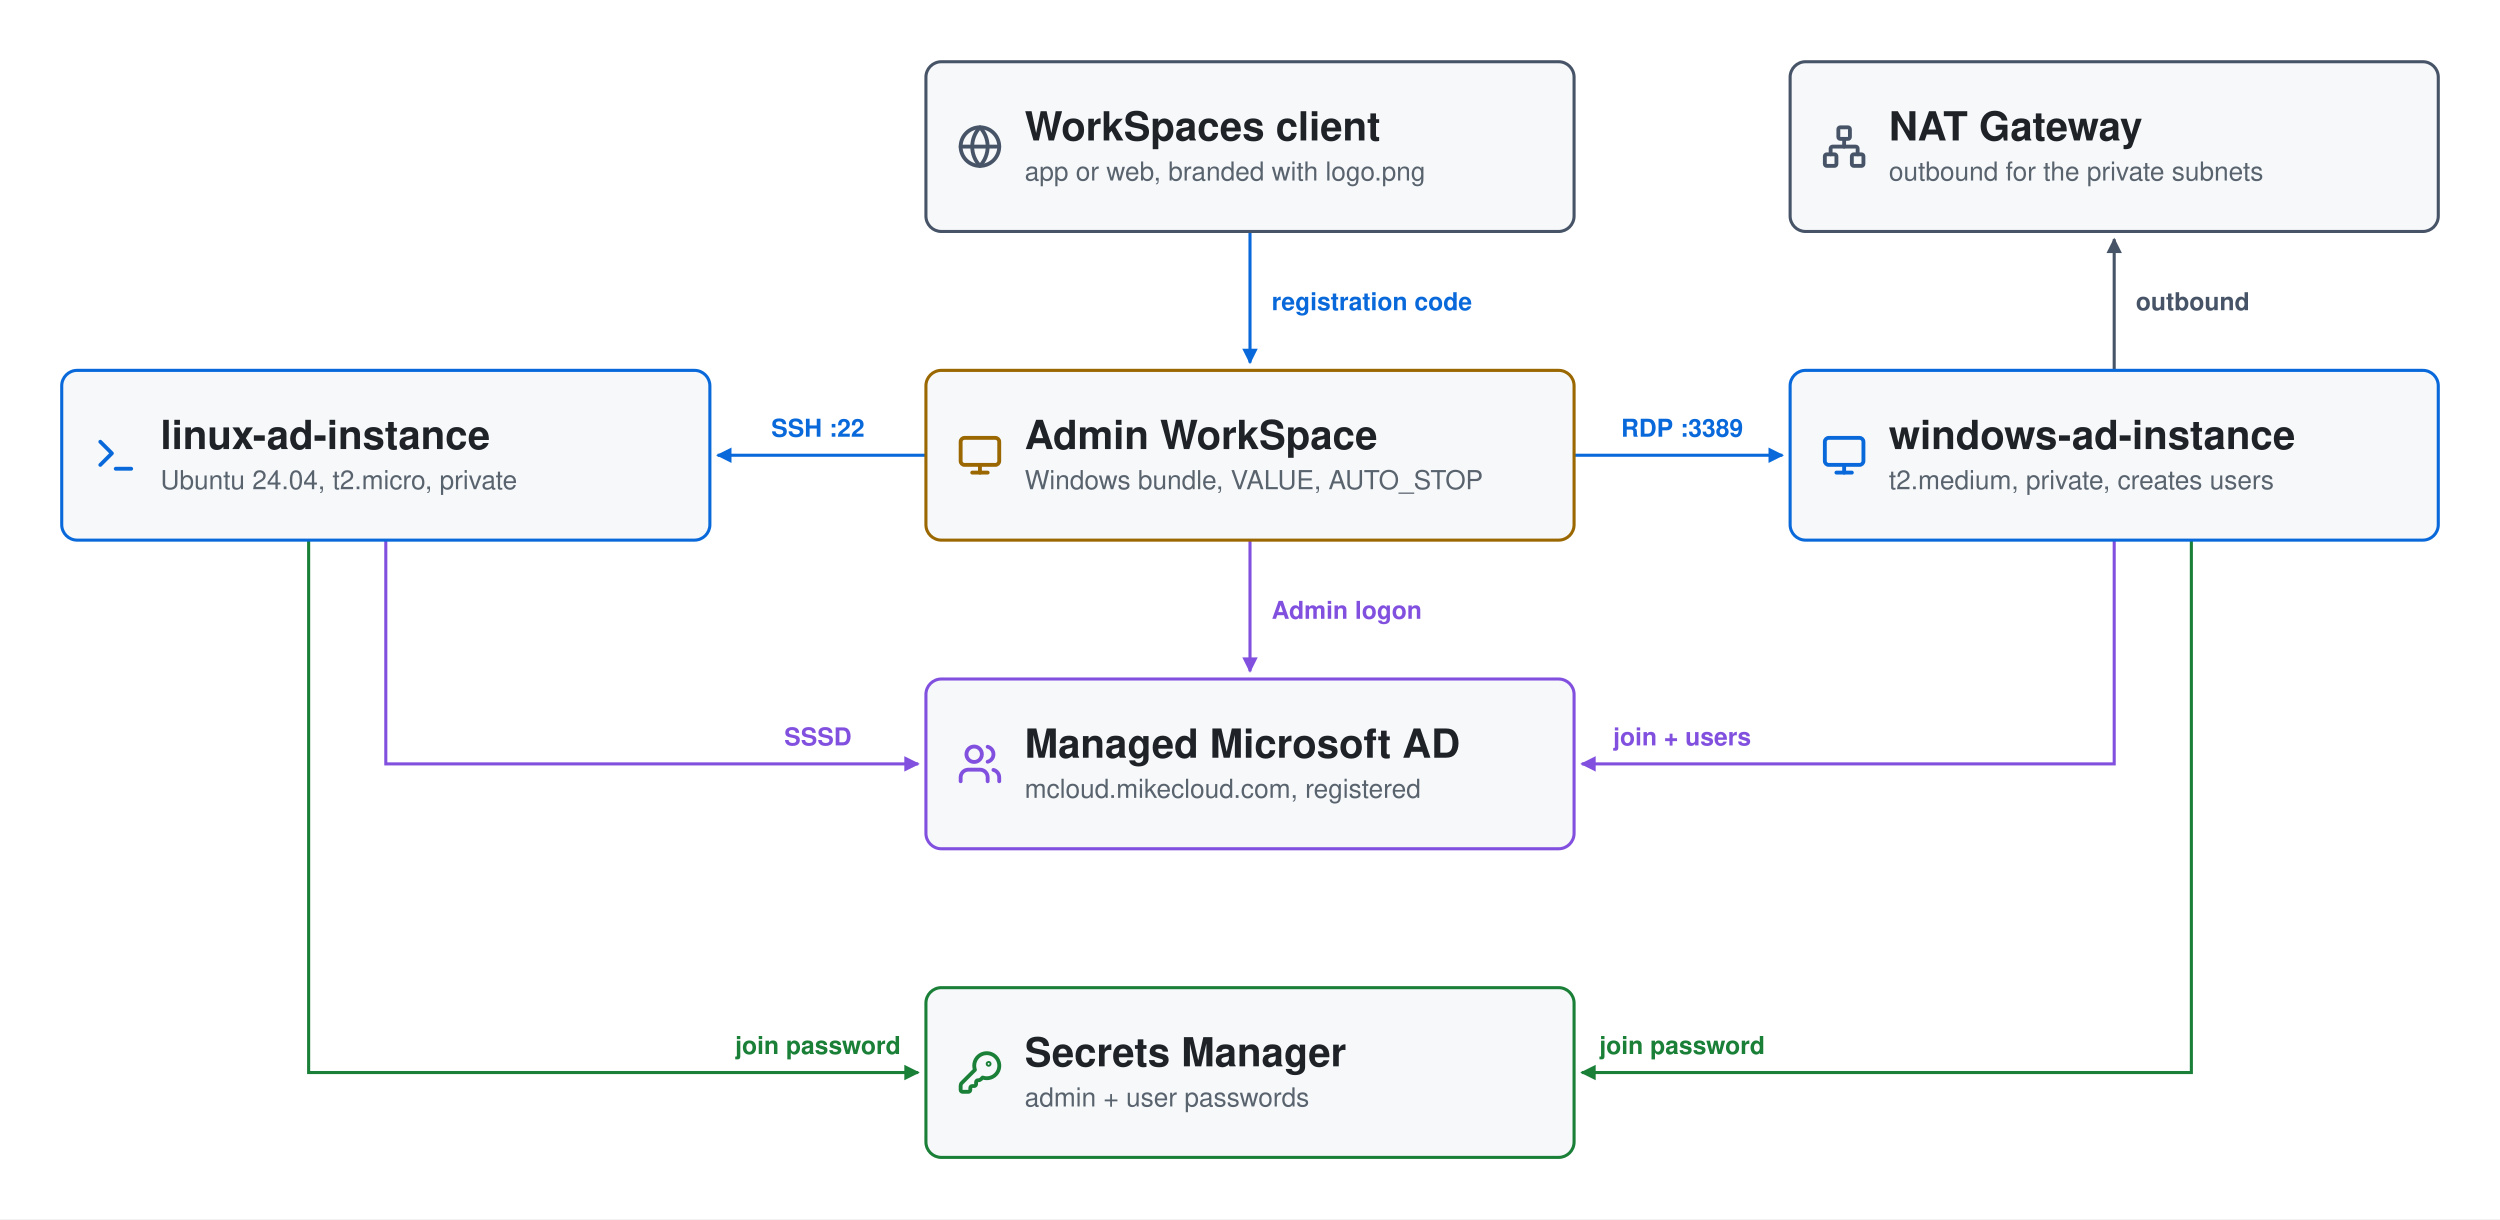
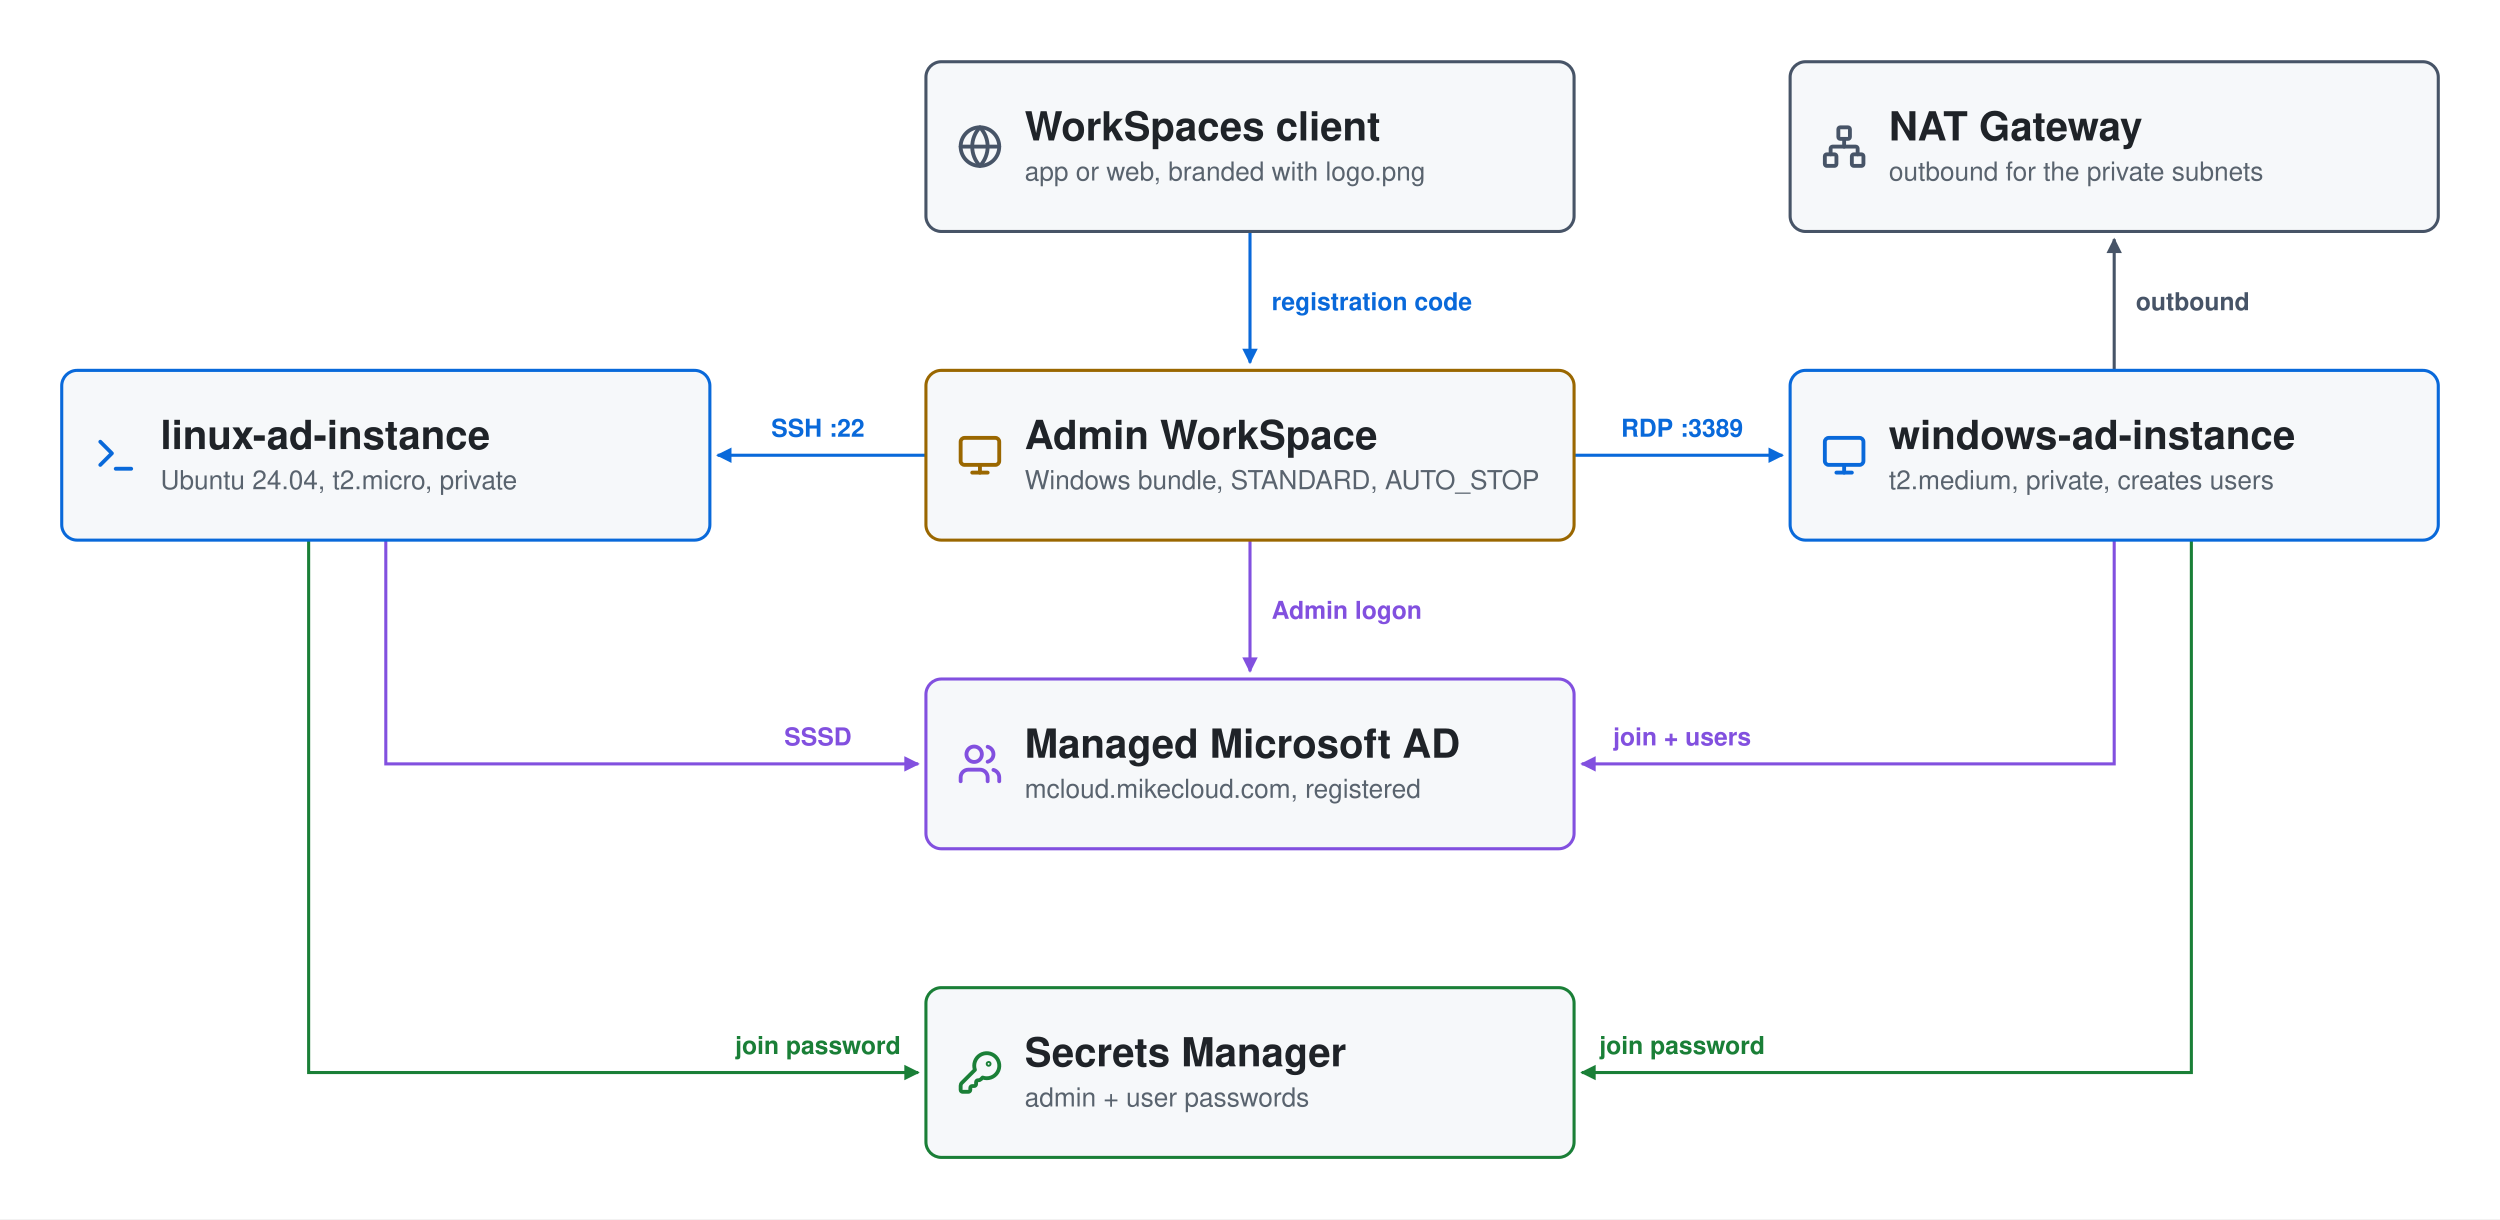
<svg xmlns="http://www.w3.org/2000/svg" width="1620" height="790" viewBox="0 0 1620 790" role="img" aria-label="A WorkSpaces client signs in with the directory's registration code to the Admin WorkSpace, a Windows desktop in us-east-1 registered with AWS Managed Microsoft AD for mcloud.mikecloud.com. The WorkSpace acts as a jump box: from it, the Admin user SSHes to linux-ad-instance and RDPs to windows-ad-instance, both in private subnets with no public IPs. Each instance reads the AD admin password from Secrets Manager at boot and joins the domain, the Linux one with realm and SSSD; the Windows one also creates the lab's groups and users. A NAT gateway gives the private subnets outbound access.">
  <defs>
    <marker id="a_e_cli" viewBox="0 0 10 10" refX="9" refY="5" markerWidth="5" markerHeight="5" orient="auto-start-reverse">
      <path d="M0,0 L10,5 L0,10 z" fill="#0969da" />
    </marker>
    <marker id="a_e_ssh" viewBox="0 0 10 10" refX="9" refY="5" markerWidth="5" markerHeight="5" orient="auto-start-reverse">
      <path d="M0,0 L10,5 L0,10 z" fill="#0969da" />
    </marker>
    <marker id="a_e_rdp" viewBox="0 0 10 10" refX="9" refY="5" markerWidth="5" markerHeight="5" orient="auto-start-reverse">
      <path d="M0,0 L10,5 L0,10 z" fill="#0969da" />
    </marker>
    <marker id="a_e_logon" viewBox="0 0 10 10" refX="9" refY="5" markerWidth="5" markerHeight="5" orient="auto-start-reverse">
      <path d="M0,0 L10,5 L0,10 z" fill="#8250df" />
    </marker>
    <marker id="a_e_ljoin" viewBox="0 0 10 10" refX="9" refY="5" markerWidth="5" markerHeight="5" orient="auto-start-reverse">
      <path d="M0,0 L10,5 L0,10 z" fill="#8250df" />
    </marker>
    <marker id="a_e_wjoin" viewBox="0 0 10 10" refX="9" refY="5" markerWidth="5" markerHeight="5" orient="auto-start-reverse">
      <path d="M0,0 L10,5 L0,10 z" fill="#8250df" />
    </marker>
    <marker id="a_e_lsec" viewBox="0 0 10 10" refX="9" refY="5" markerWidth="5" markerHeight="5" orient="auto-start-reverse">
      <path d="M0,0 L10,5 L0,10 z" fill="#1a7f37" />
    </marker>
    <marker id="a_e_wsec" viewBox="0 0 10 10" refX="9" refY="5" markerWidth="5" markerHeight="5" orient="auto-start-reverse">
      <path d="M0,0 L10,5 L0,10 z" fill="#1a7f37" />
    </marker>
    <marker id="a_e_nat" viewBox="0 0 10 10" refX="9" refY="5" markerWidth="5" markerHeight="5" orient="auto-start-reverse">
      <path d="M0,0 L10,5 L0,10 z" fill="#475467" />
    </marker>
  </defs>
  <rect width="1620" height="790" fill="#ffffff" />
  <path d="M810.0,150 V235" fill="none" stroke="#0969da" stroke-width="2" marker-end="url(#a_e_cli)" />
  <text x="824.0" y="201.0" text-anchor="start" font-family="-apple-system, BlinkMacSystemFont, Segoe UI, Helvetica, Arial, sans-serif" font-size="16" font-weight="600" fill="#0969da" stroke="#ffffff" stroke-width="6" paint-order="stroke">registration code</text>
  <path d="M600,295.0 H465" fill="none" stroke="#0969da" stroke-width="2" marker-end="url(#a_e_ssh)" />
  <text x="530.0" y="283.0" text-anchor="middle" font-family="-apple-system, BlinkMacSystemFont, Segoe UI, Helvetica, Arial, sans-serif" font-size="16" font-weight="600" fill="#0969da" stroke="#ffffff" stroke-width="6" paint-order="stroke">SSH :22</text>
  <path d="M1020,295.0 H1155" fill="none" stroke="#0969da" stroke-width="2" marker-end="url(#a_e_rdp)" />
  <text x="1090.0" y="283.0" text-anchor="middle" font-family="-apple-system, BlinkMacSystemFont, Segoe UI, Helvetica, Arial, sans-serif" font-size="16" font-weight="600" fill="#0969da" stroke="#ffffff" stroke-width="6" paint-order="stroke">RDP :3389</text>
  <path d="M810.0,350 V435" fill="none" stroke="#8250df" stroke-width="2" marker-end="url(#a_e_logon)" />
  <text x="824.0" y="401.0" text-anchor="start" font-family="-apple-system, BlinkMacSystemFont, Segoe UI, Helvetica, Arial, sans-serif" font-size="16" font-weight="600" fill="#8250df" stroke="#ffffff" stroke-width="6" paint-order="stroke">Admin logon</text>
  <path d="M250.0,350 V495.0 H595" fill="none" stroke="#8250df" stroke-width="2" marker-end="url(#a_e_ljoin)" />
  <text x="530.0" y="483.0" text-anchor="middle" font-family="-apple-system, BlinkMacSystemFont, Segoe UI, Helvetica, Arial, sans-serif" font-size="16" font-weight="600" fill="#8250df" stroke="#ffffff" stroke-width="6" paint-order="stroke">SSSD</text>
  <path d="M1370.0,350 V495.0 H1025" fill="none" stroke="#8250df" stroke-width="2" marker-end="url(#a_e_wjoin)" />
  <text x="1090.0" y="483.0" text-anchor="middle" font-family="-apple-system, BlinkMacSystemFont, Segoe UI, Helvetica, Arial, sans-serif" font-size="16" font-weight="600" fill="#8250df" stroke="#ffffff" stroke-width="6" paint-order="stroke">join + users</text>
  <path d="M200.0,350 V695.0 H595" fill="none" stroke="#1a7f37" stroke-width="2" marker-end="url(#a_e_lsec)" />
  <text x="530.0" y="683.0" text-anchor="middle" font-family="-apple-system, BlinkMacSystemFont, Segoe UI, Helvetica, Arial, sans-serif" font-size="16" font-weight="600" fill="#1a7f37" stroke="#ffffff" stroke-width="6" paint-order="stroke">join password</text>
  <path d="M1420.0,350 V695.0 H1025" fill="none" stroke="#1a7f37" stroke-width="2" marker-end="url(#a_e_wsec)" />
  <text x="1090.0" y="683.0" text-anchor="middle" font-family="-apple-system, BlinkMacSystemFont, Segoe UI, Helvetica, Arial, sans-serif" font-size="16" font-weight="600" fill="#1a7f37" stroke="#ffffff" stroke-width="6" paint-order="stroke">join password</text>
  <path d="M1370.0,240 V155" fill="none" stroke="#475467" stroke-width="2" marker-end="url(#a_e_nat)" />
  <text x="1384.0" y="201.0" text-anchor="start" font-family="-apple-system, BlinkMacSystemFont, Segoe UI, Helvetica, Arial, sans-serif" font-size="16" font-weight="600" fill="#475467" stroke="#ffffff" stroke-width="6" paint-order="stroke">outbound</text>
  <rect x="600" y="40" width="420" height="110" rx="10" ry="10" fill="#f6f8fa" stroke="#475467" stroke-width="2" />
  <g transform="translate(620,80.0) scale(1.25)" fill="none" stroke="#475467" stroke-width="2" stroke-linecap="round" stroke-linejoin="round">
    <circle cx="12" cy="12" r="10" />
    <path d="M12 2a14.5 14.5 0 0 0 0 20 14.5 14.5 0 0 0 0-20" />
    <path d="M2 12h20" />
  </g>
  <text x="664.0" y="91.0" font-family="-apple-system, BlinkMacSystemFont, Segoe UI, Helvetica, Arial, sans-serif" font-size="26" font-weight="600" fill="#1f2328">WorkSpaces client</text>
  <text x="664.0" y="117.0" font-family="-apple-system, BlinkMacSystemFont, Segoe UI, Helvetica, Arial, sans-serif" font-size="17" fill="#59636e">app or web, branded with logo.png</text>
  <rect x="1160" y="40" width="420" height="110" rx="10" ry="10" fill="#f6f8fa" stroke="#475467" stroke-width="2" />
  <g transform="translate(1180,80.0) scale(1.25)" fill="none" stroke="#475467" stroke-width="2" stroke-linecap="round" stroke-linejoin="round">
    <rect x="16" y="16" width="6" height="6" rx="1" />
    <rect x="2" y="16" width="6" height="6" rx="1" />
    <rect x="9" y="2" width="6" height="6" rx="1" />
    <path d="M5 16v-3a1 1 0 0 1 1-1h12a1 1 0 0 1 1 1v3" />
    <path d="M12 12V8" />
  </g>
  <text x="1224.0" y="91.0" font-family="-apple-system, BlinkMacSystemFont, Segoe UI, Helvetica, Arial, sans-serif" font-size="26" font-weight="600" fill="#1f2328">NAT Gateway</text>
  <text x="1224.0" y="117.0" font-family="-apple-system, BlinkMacSystemFont, Segoe UI, Helvetica, Arial, sans-serif" font-size="17" fill="#59636e">outbound for the private subnets</text>
  <rect x="40" y="240" width="420" height="110" rx="10" ry="10" fill="#f6f8fa" stroke="#0969da" stroke-width="2" />
  <g transform="translate(60,280.0) scale(1.25)" fill="none" stroke="#0969da" stroke-width="2" stroke-linecap="round" stroke-linejoin="round">
    <polyline points="4 17 10 11 4 5" />
    <line x1="12" x2="20" y1="19" y2="19" />
  </g>
  <text x="104.0" y="291.0" font-family="-apple-system, BlinkMacSystemFont, Segoe UI, Helvetica, Arial, sans-serif" font-size="26" font-weight="600" fill="#1f2328">linux-ad-instance</text>
  <text x="104.0" y="317.0" font-family="-apple-system, BlinkMacSystemFont, Segoe UI, Helvetica, Arial, sans-serif" font-size="17" fill="#59636e">Ubuntu 24.04, t2.micro, private</text>
  <rect x="600" y="240" width="420" height="110" rx="10" ry="10" fill="#f6f8fa" stroke="#9a6700" stroke-width="2" />
  <g transform="translate(620,280.0) scale(1.25)" fill="none" stroke="#9a6700" stroke-width="2" stroke-linecap="round" stroke-linejoin="round">
    <rect width="20" height="14" x="2" y="3" rx="2" />
    <line x1="8" x2="16" y1="21" y2="21" />
    <line x1="12" x2="12" y1="17" y2="21" />
  </g>
  <text x="664.0" y="291.0" font-family="-apple-system, BlinkMacSystemFont, Segoe UI, Helvetica, Arial, sans-serif" font-size="26" font-weight="600" fill="#1f2328">Admin WorkSpace</text>
-   <text x="664.0" y="317.0" font-family="-apple-system, BlinkMacSystemFont, Segoe UI, Helvetica, Arial, sans-serif" font-size="17" fill="#59636e">Windows bundle, VALUE, AUTO_STOP</text>
+   <text x="664.0" y="317.0" font-family="-apple-system, BlinkMacSystemFont, Segoe UI, Helvetica, Arial, sans-serif" font-size="17" fill="#59636e">Windows bundle, STANDARD, AUTO_STOP</text>
  <rect x="1160" y="240" width="420" height="110" rx="10" ry="10" fill="#f6f8fa" stroke="#0969da" stroke-width="2" />
  <g transform="translate(1180,280.0) scale(1.25)" fill="none" stroke="#0969da" stroke-width="2" stroke-linecap="round" stroke-linejoin="round">
    <rect width="20" height="14" x="2" y="3" rx="2" />
    <line x1="8" x2="16" y1="21" y2="21" />
    <line x1="12" x2="12" y1="17" y2="21" />
  </g>
  <text x="1224.0" y="291.0" font-family="-apple-system, BlinkMacSystemFont, Segoe UI, Helvetica, Arial, sans-serif" font-size="26" font-weight="600" fill="#1f2328">windows-ad-instance</text>
  <text x="1224.0" y="317.0" font-family="-apple-system, BlinkMacSystemFont, Segoe UI, Helvetica, Arial, sans-serif" font-size="17" fill="#59636e">t2.medium, private, creates users</text>
  <rect x="600" y="440" width="420" height="110" rx="10" ry="10" fill="#f6f8fa" stroke="#8250df" stroke-width="2" />
  <g transform="translate(620,480.0) scale(1.25)" fill="none" stroke="#8250df" stroke-width="2" stroke-linecap="round" stroke-linejoin="round">
    <path d="M16 21v-2a4 4 0 0 0-4-4H6a4 4 0 0 0-4 4v2" />
    <circle cx="9" cy="7" r="4" />
    <path d="M22 21v-2a4 4 0 0 0-3-3.87" />
    <path d="M16 3.13a4 4 0 0 1 0 7.75" />
  </g>
  <text x="664.0" y="491.0" font-family="-apple-system, BlinkMacSystemFont, Segoe UI, Helvetica, Arial, sans-serif" font-size="26" font-weight="600" fill="#1f2328">Managed Microsoft AD</text>
  <text x="664.0" y="517.0" font-family="-apple-system, BlinkMacSystemFont, Segoe UI, Helvetica, Arial, sans-serif" font-size="17" fill="#59636e">mcloud.mikecloud.com, registered</text>
  <rect x="600" y="640" width="420" height="110" rx="10" ry="10" fill="#f6f8fa" stroke="#1a7f37" stroke-width="2" />
  <g transform="translate(620,680.0) scale(1.25)" fill="none" stroke="#1a7f37" stroke-width="2" stroke-linecap="round" stroke-linejoin="round">
    <path d="M2.586 17.414A2 2 0 0 0 2 18.828V21a1 1 0 0 0 1 1h3a1 1 0 0 0 1-1v-1a1 1 0 0 1 1-1h1a1 1 0 0 0 1-1v-1a1 1 0 0 1 1-1h.172a2 2 0 0 0 1.414-.586l.814-.814a6.5 6.5 0 1 0-4-4z" />
    <circle cx="16.5" cy="7.5" r=".5" />
  </g>
  <text x="664.0" y="691.0" font-family="-apple-system, BlinkMacSystemFont, Segoe UI, Helvetica, Arial, sans-serif" font-size="26" font-weight="600" fill="#1f2328">Secrets Manager</text>
  <text x="664.0" y="717.0" font-family="-apple-system, BlinkMacSystemFont, Segoe UI, Helvetica, Arial, sans-serif" font-size="17" fill="#59636e">admin + user passwords</text>
</svg>
